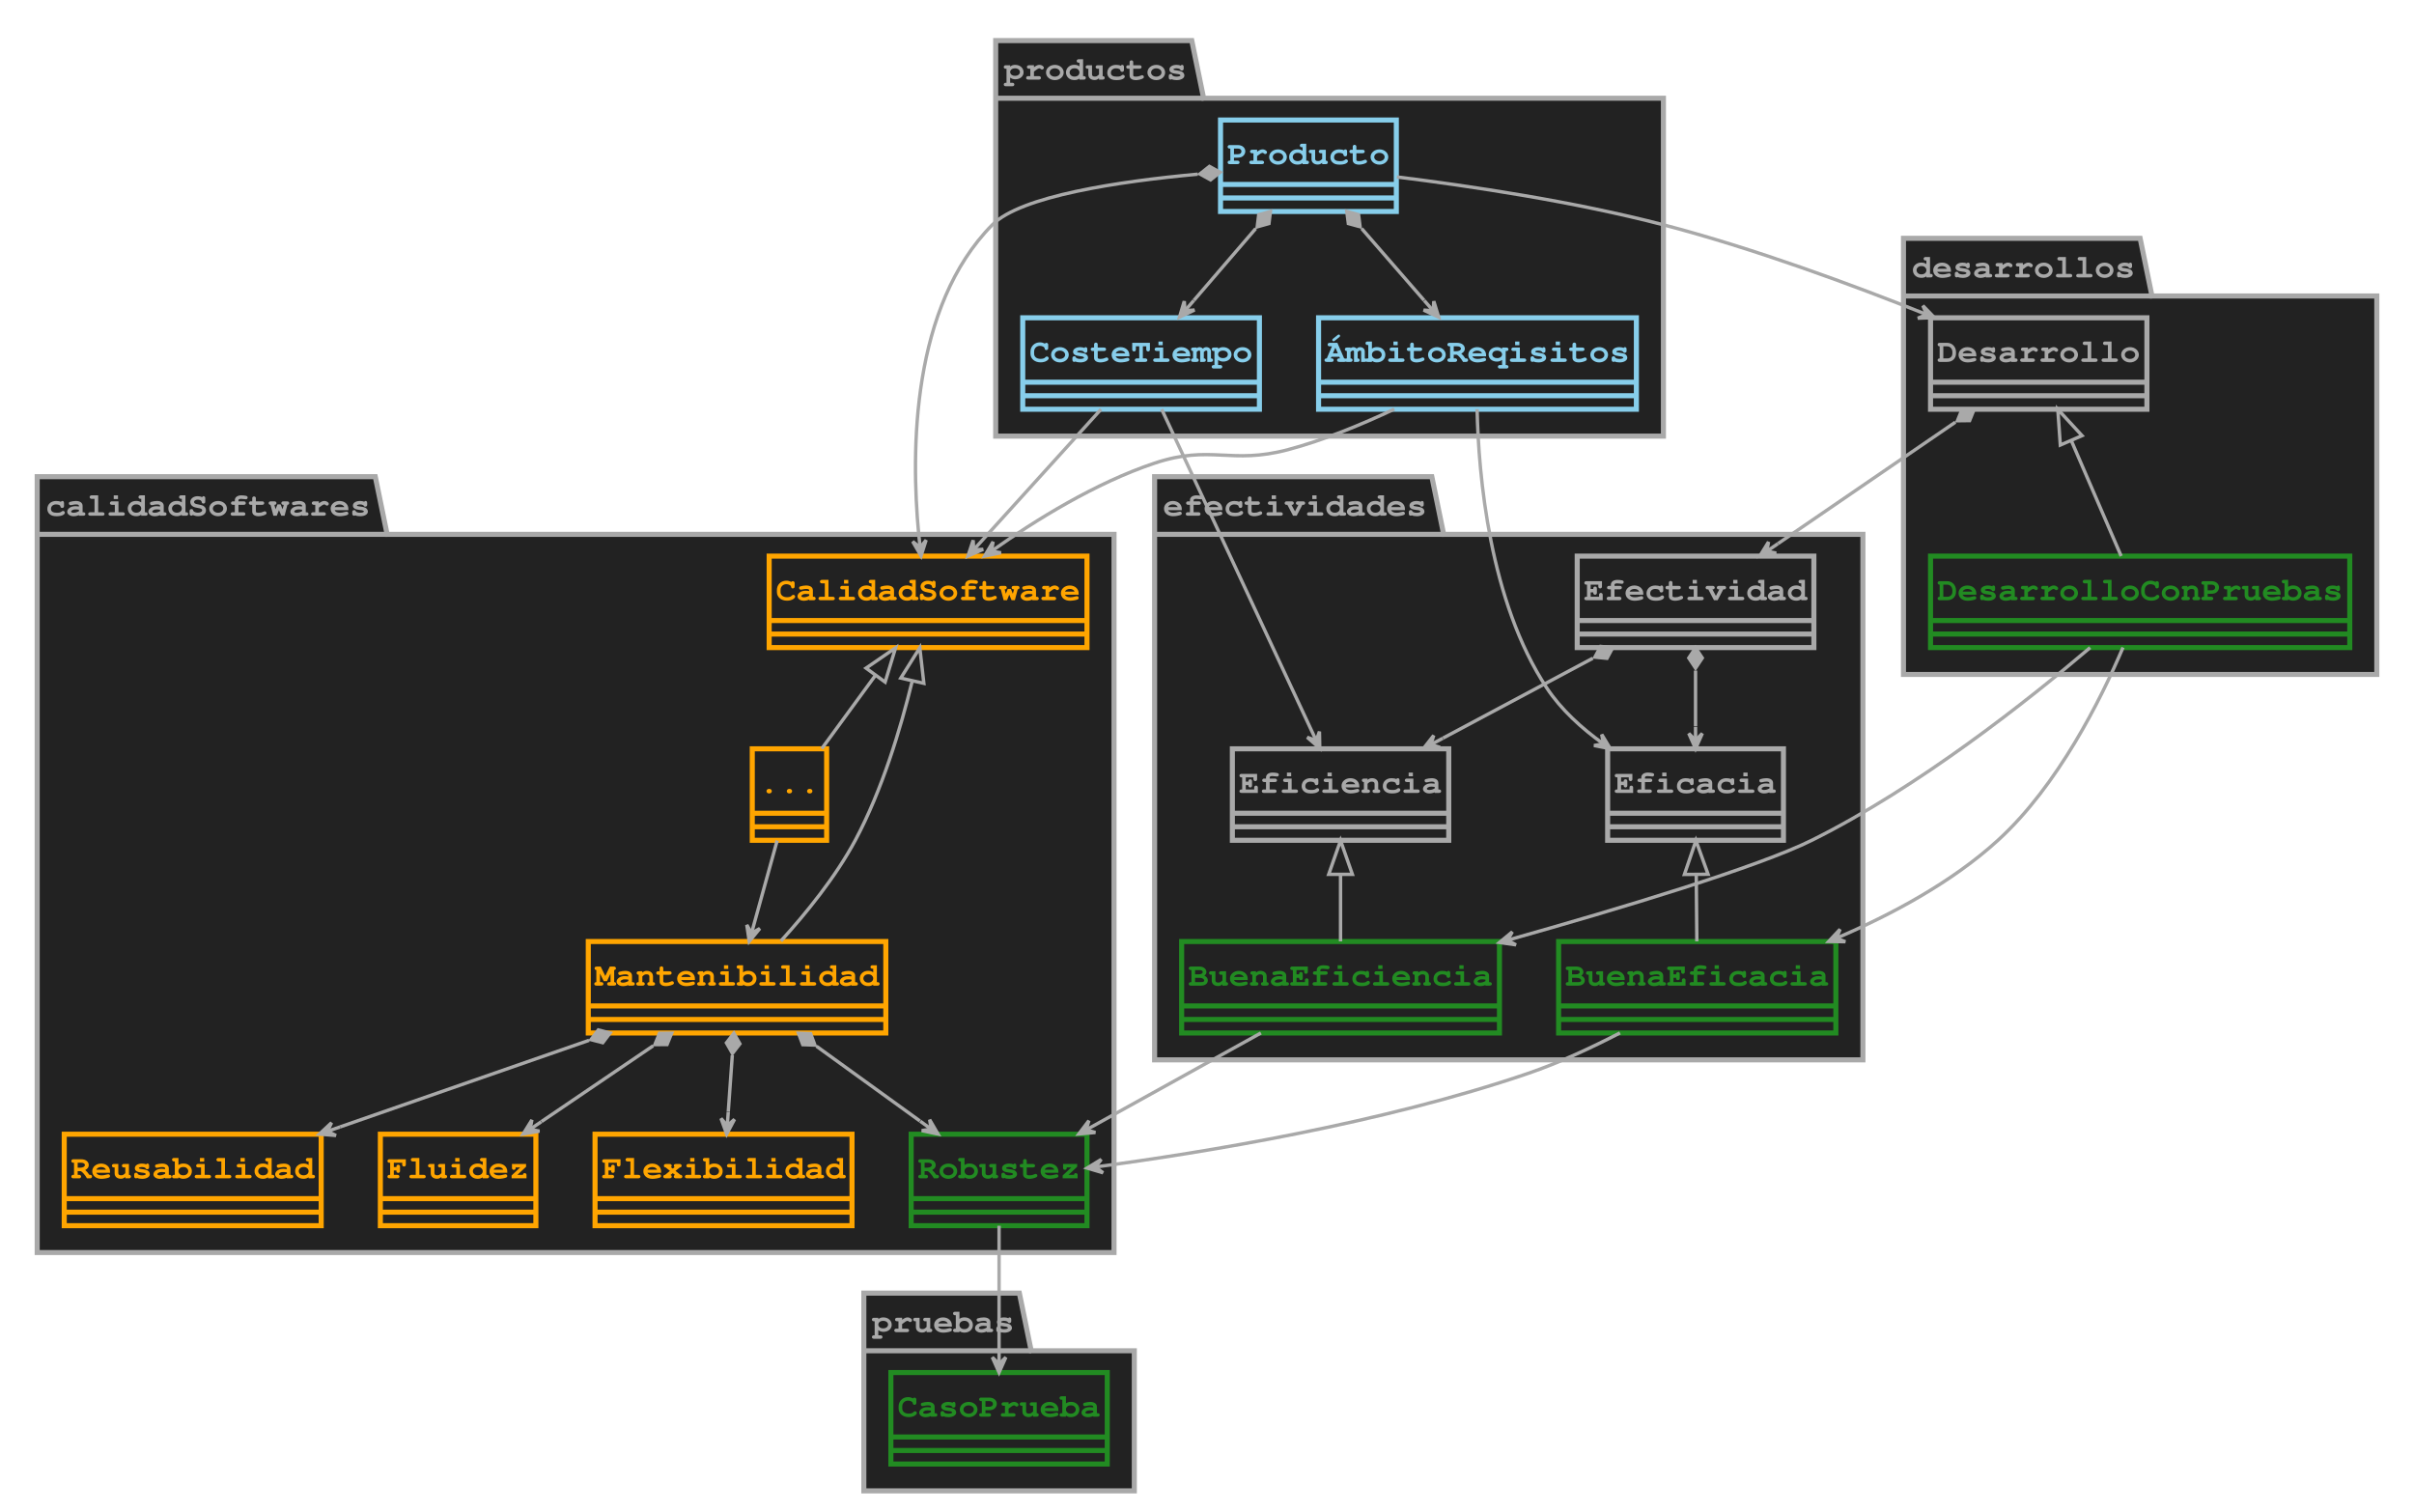
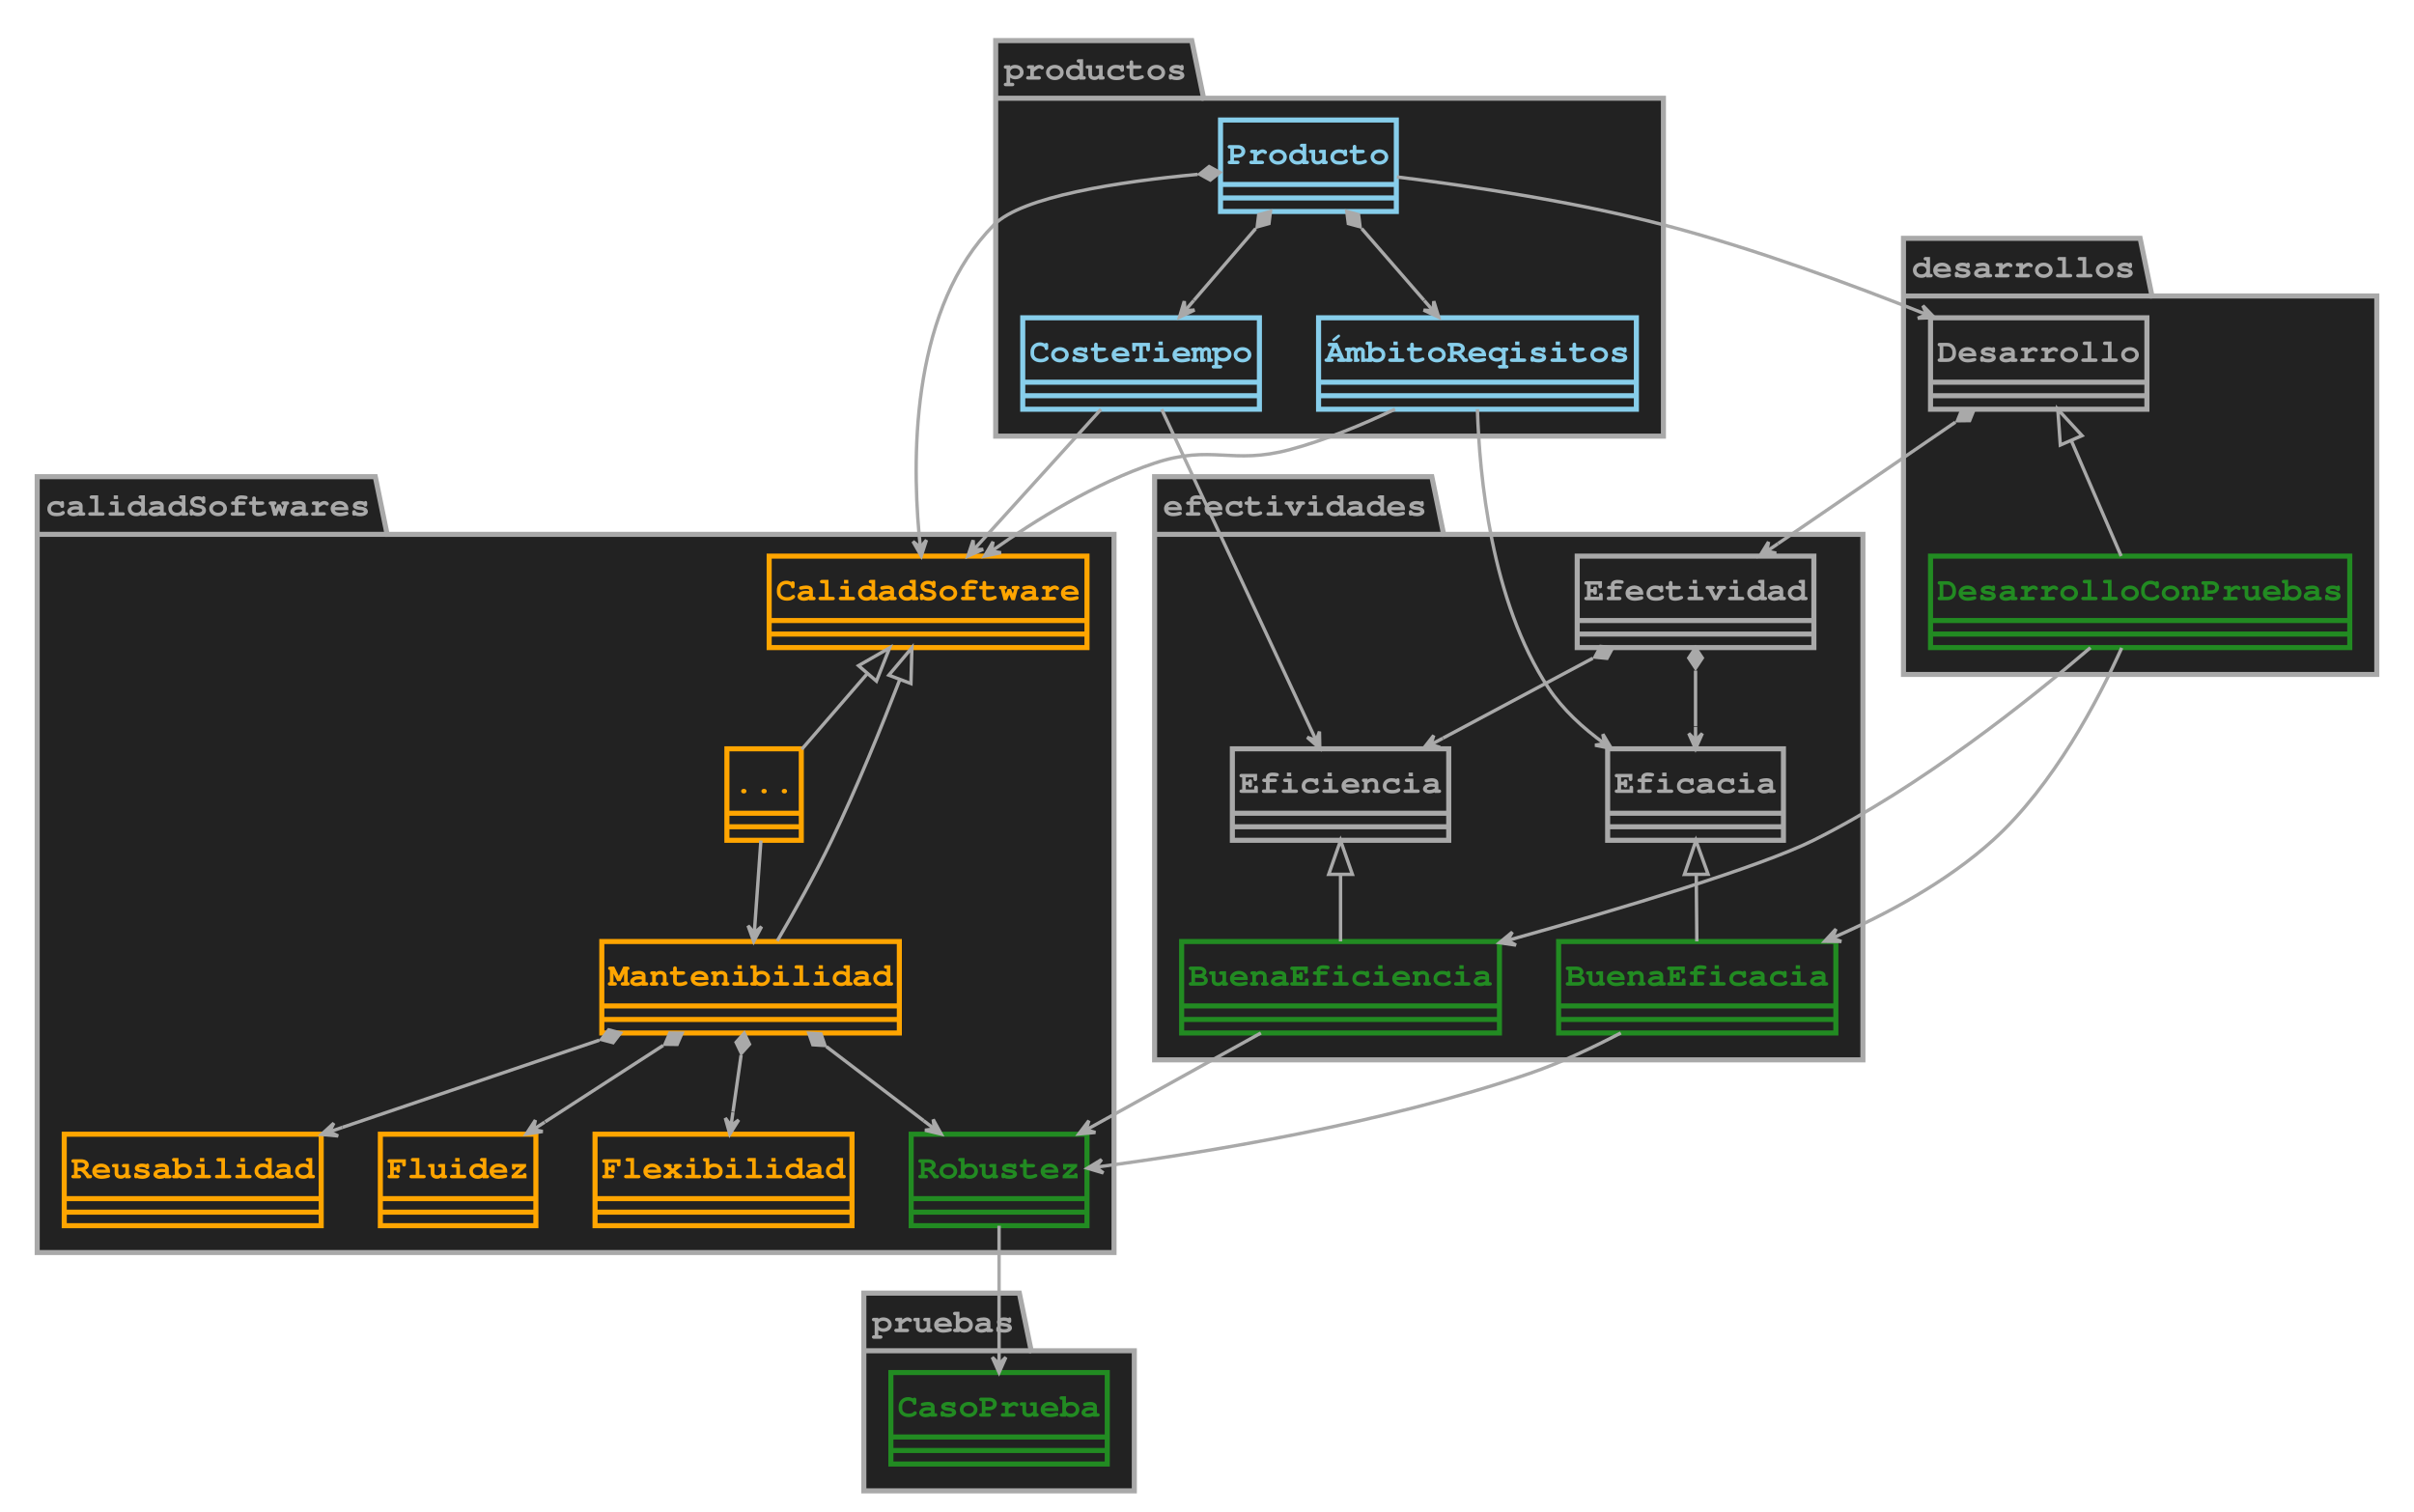
<svg xmlns="http://www.w3.org/2000/svg" contentScriptType="application/ecmascript" contentStyleType="text/css" height="894px" preserveAspectRatio="none" style="width:1428px;height:894px;background:#222222;" version="1.1" viewBox="0 0 1428 894" width="1428px" zoomAndPan="magnify">
  <defs />
  <g>
    <polygon fill="#222222" points="589,24,705,24,712,58.113,984,58.113,984,258,589,258,589,24" style="stroke: #A9A9A9; stroke-width: 3.0;" />
    <line style="stroke: #A9A9A9; stroke-width: 3.0;" x1="589" x2="712" y1="58.113" y2="58.113" />
    <text fill="#A9A9A9" font-family="courier" font-size="20" font-weight="bold" lengthAdjust="spacingAndGlyphs" textLength="108" x="594" y="47.107">productos</text>
    <polygon fill="#222222" points="22,282,222,282,229,316.113,659,316.113,659,741,22,741,22,282" style="stroke: #A9A9A9; stroke-width: 3.0;" />
    <line style="stroke: #A9A9A9; stroke-width: 3.0;" x1="22" x2="229" y1="316.113" y2="316.113" />
    <text fill="#A9A9A9" font-family="courier" font-size="20" font-weight="bold" lengthAdjust="spacingAndGlyphs" textLength="192" x="27" y="305.107">calidadSoftwares</text>
    <polygon fill="#222222" points="1126,141,1266,141,1273,175.113,1406,175.113,1406,399,1126,399,1126,141" style="stroke: #A9A9A9; stroke-width: 3.0;" />
    <line style="stroke: #A9A9A9; stroke-width: 3.0;" x1="1126" x2="1273" y1="175.113" y2="175.113" />
    <text fill="#A9A9A9" font-family="courier" font-size="20" font-weight="bold" lengthAdjust="spacingAndGlyphs" textLength="132" x="1131" y="164.107">desarrollos</text>
    <polygon fill="#222222" points="683,282,847,282,854,316.113,1102,316.113,1102,627,683,627,683,282" style="stroke: #A9A9A9; stroke-width: 3.0;" />
    <line style="stroke: #A9A9A9; stroke-width: 3.0;" x1="683" x2="854" y1="316.113" y2="316.113" />
    <text fill="#A9A9A9" font-family="courier" font-size="20" font-weight="bold" lengthAdjust="spacingAndGlyphs" textLength="156" x="688" y="305.107">efectividades</text>
    <polygon fill="#222222" points="511,765,603,765,610,799.113,671,799.113,671,882,511,882,511,765" style="stroke: #A9A9A9; stroke-width: 3.0;" />
    <line style="stroke: #A9A9A9; stroke-width: 3.0;" x1="511" x2="610" y1="799.113" y2="799.113" />
    <text fill="#A9A9A9" font-family="courier" font-size="20" font-weight="bold" lengthAdjust="spacingAndGlyphs" textLength="84" x="516" y="788.107">pruebas</text>
    <rect fill="#222222" height="54.113" id="Producto" style="stroke: #87CEEB; stroke-width: 3.0;" width="104" x="722" y="71" />
    <text fill="#87CEEB" font-family="courier" font-size="20" font-weight="bold" lengthAdjust="spacingAndGlyphs" textLength="96" x="726" y="97.107">Producto</text>
    <line style="stroke: #87CEEB; stroke-width: 3.0;" x1="723" x2="825" y1="109.113" y2="109.113" />
    <line style="stroke: #87CEEB; stroke-width: 3.0;" x1="723" x2="825" y1="117.113" y2="117.113" />
    <rect fill="#222222" height="54.113" id="ÁmbitoReqisitos" style="stroke: #87CEEB; stroke-width: 3.0;" width="188" x="780" y="188" />
    <text fill="#87CEEB" font-family="courier" font-size="20" font-weight="bold" lengthAdjust="spacingAndGlyphs" textLength="180" x="784" y="214.107">ÁmbitoReqisitos</text>
    <line style="stroke: #87CEEB; stroke-width: 3.0;" x1="781" x2="967" y1="226.113" y2="226.113" />
    <line style="stroke: #87CEEB; stroke-width: 3.0;" x1="781" x2="967" y1="234.113" y2="234.113" />
    <rect fill="#222222" height="54.113" id="CosteTiempo" style="stroke: #87CEEB; stroke-width: 3.0;" width="140" x="605" y="188" />
    <text fill="#87CEEB" font-family="courier" font-size="20" font-weight="bold" lengthAdjust="spacingAndGlyphs" textLength="132" x="609" y="214.107">CosteTiempo</text>
    <line style="stroke: #87CEEB; stroke-width: 3.0;" x1="606" x2="744" y1="226.113" y2="226.113" />
    <line style="stroke: #87CEEB; stroke-width: 3.0;" x1="606" x2="744" y1="234.113" y2="234.113" />
    <rect fill="#222222" height="54.113" id="CalidadSoftware" style="stroke: #FFA500; stroke-width: 3.0;" width="188" x="455" y="329" />
    <text fill="#FFA500" font-family="courier" font-size="20" font-weight="bold" lengthAdjust="spacingAndGlyphs" textLength="180" x="459" y="355.107">CalidadSoftware</text>
    <line style="stroke: #FFA500; stroke-width: 3.0;" x1="456" x2="642" y1="367.113" y2="367.113" />
    <line style="stroke: #FFA500; stroke-width: 3.0;" x1="456" x2="642" y1="375.113" y2="375.113" />
-     <rect fill="#222222" height="54.113" id="X" style="stroke: #FFA500; stroke-width: 3.0;" width="44" x="445" y="443" />
-     <text fill="#FFA500" font-family="courier" font-size="20" font-weight="bold" lengthAdjust="spacingAndGlyphs" textLength="36" x="449" y="469.107">...</text>
-     <line style="stroke: #FFA500; stroke-width: 3.0;" x1="446" x2="488" y1="481.113" y2="481.113" />
-     <line style="stroke: #FFA500; stroke-width: 3.0;" x1="446" x2="488" y1="489.113" y2="489.113" />
-     <rect fill="#222222" height="54.113" id="Mantenibilidad" style="stroke: #FFA500; stroke-width: 3.0;" width="176" x="348" y="557" />
-     <text fill="#FFA500" font-family="courier" font-size="20" font-weight="bold" lengthAdjust="spacingAndGlyphs" textLength="168" x="352" y="583.107">Mantenibilidad</text>
-     <line style="stroke: #FFA500; stroke-width: 3.0;" x1="349" x2="523" y1="595.113" y2="595.113" />
-     <line style="stroke: #FFA500; stroke-width: 3.0;" x1="349" x2="523" y1="603.113" y2="603.113" />
+     <rect fill="#222222" height="54.113" id="X" style="stroke: #FFA500; stroke-width: 3.0;" width="44" x="430" y="443" />
+     <text fill="#FFA500" font-family="courier" font-size="20" font-weight="bold" lengthAdjust="spacingAndGlyphs" textLength="36" x="434" y="469.107">...</text>
+     <line style="stroke: #FFA500; stroke-width: 3.0;" x1="431" x2="473" y1="481.113" y2="481.113" />
+     <line style="stroke: #FFA500; stroke-width: 3.0;" x1="431" x2="473" y1="489.113" y2="489.113" />
+     <rect fill="#222222" height="54.113" id="Mantenibilidad" style="stroke: #FFA500; stroke-width: 3.0;" width="176" x="356" y="557" />
+     <text fill="#FFA500" font-family="courier" font-size="20" font-weight="bold" lengthAdjust="spacingAndGlyphs" textLength="168" x="360" y="583.107">Mantenibilidad</text>
+     <line style="stroke: #FFA500; stroke-width: 3.0;" x1="357" x2="531" y1="595.113" y2="595.113" />
+     <line style="stroke: #FFA500; stroke-width: 3.0;" x1="357" x2="531" y1="603.113" y2="603.113" />
    <rect fill="#222222" height="54.113" id="Fluidez" style="stroke: #FFA500; stroke-width: 3.0;" width="92" x="225" y="671" />
    <text fill="#FFA500" font-family="courier" font-size="20" font-weight="bold" lengthAdjust="spacingAndGlyphs" textLength="84" x="229" y="697.107">Fluidez</text>
    <line style="stroke: #FFA500; stroke-width: 3.0;" x1="226" x2="316" y1="709.113" y2="709.113" />
    <line style="stroke: #FFA500; stroke-width: 3.0;" x1="226" x2="316" y1="717.113" y2="717.113" />
    <rect fill="#222222" height="54.113" id="Flexibilidad" style="stroke: #FFA500; stroke-width: 3.0;" width="152" x="352" y="671" />
    <text fill="#FFA500" font-family="courier" font-size="20" font-weight="bold" lengthAdjust="spacingAndGlyphs" textLength="144" x="356" y="697.107">Flexibilidad</text>
    <line style="stroke: #FFA500; stroke-width: 3.0;" x1="353" x2="503" y1="709.113" y2="709.113" />
    <line style="stroke: #FFA500; stroke-width: 3.0;" x1="353" x2="503" y1="717.113" y2="717.113" />
    <rect fill="#222222" height="54.113" id="Reusabilidad" style="stroke: #FFA500; stroke-width: 3.0;" width="152" x="38" y="671" />
    <text fill="#FFA500" font-family="courier" font-size="20" font-weight="bold" lengthAdjust="spacingAndGlyphs" textLength="144" x="42" y="697.107">Reusabilidad</text>
    <line style="stroke: #FFA500; stroke-width: 3.0;" x1="39" x2="189" y1="709.113" y2="709.113" />
    <line style="stroke: #FFA500; stroke-width: 3.0;" x1="39" x2="189" y1="717.113" y2="717.113" />
    <rect fill="#222222" height="54.113" id="Robustez" style="stroke: #228B22; stroke-width: 3.0;" width="104" x="539" y="671" />
    <text fill="#228B22" font-family="courier" font-size="20" font-weight="bold" lengthAdjust="spacingAndGlyphs" textLength="96" x="543" y="697.107">Robustez</text>
    <line style="stroke: #228B22; stroke-width: 3.0;" x1="540" x2="642" y1="709.113" y2="709.113" />
    <line style="stroke: #228B22; stroke-width: 3.0;" x1="540" x2="642" y1="717.113" y2="717.113" />
    <rect fill="#222222" height="54.113" id="Desarrollo" style="stroke: #A9A9A9; stroke-width: 3.0;" width="128" x="1142" y="188" />
    <text fill="#A9A9A9" font-family="courier" font-size="20" font-weight="bold" lengthAdjust="spacingAndGlyphs" textLength="120" x="1146" y="214.107">Desarrollo</text>
    <line style="stroke: #A9A9A9; stroke-width: 3.0;" x1="1143" x2="1269" y1="226.113" y2="226.113" />
    <line style="stroke: #A9A9A9; stroke-width: 3.0;" x1="1143" x2="1269" y1="234.113" y2="234.113" />
    <rect fill="#222222" height="54.113" id="DesarrolloConPruebas" style="stroke: #228B22; stroke-width: 3.0;" width="248" x="1142" y="329" />
    <text fill="#228B22" font-family="courier" font-size="20" font-weight="bold" lengthAdjust="spacingAndGlyphs" textLength="240" x="1146" y="355.107">DesarrolloConPruebas</text>
    <line style="stroke: #228B22; stroke-width: 3.0;" x1="1143" x2="1389" y1="367.113" y2="367.113" />
    <line style="stroke: #228B22; stroke-width: 3.0;" x1="1143" x2="1389" y1="375.113" y2="375.113" />
    <rect fill="#222222" height="54.113" id="Efectividad" style="stroke: #A9A9A9; stroke-width: 3.0;" width="140" x="933" y="329" />
    <text fill="#A9A9A9" font-family="courier" font-size="20" font-weight="bold" lengthAdjust="spacingAndGlyphs" textLength="132" x="937" y="355.107">Efectividad</text>
    <line style="stroke: #A9A9A9; stroke-width: 3.0;" x1="934" x2="1072" y1="367.113" y2="367.113" />
    <line style="stroke: #A9A9A9; stroke-width: 3.0;" x1="934" x2="1072" y1="375.113" y2="375.113" />
    <rect fill="#222222" height="54.113" id="Eficacia" style="stroke: #A9A9A9; stroke-width: 3.0;" width="104" x="951" y="443" />
    <text fill="#A9A9A9" font-family="courier" font-size="20" font-weight="bold" lengthAdjust="spacingAndGlyphs" textLength="96" x="955" y="469.107">Eficacia</text>
    <line style="stroke: #A9A9A9; stroke-width: 3.0;" x1="952" x2="1054" y1="481.113" y2="481.113" />
    <line style="stroke: #A9A9A9; stroke-width: 3.0;" x1="952" x2="1054" y1="489.113" y2="489.113" />
    <rect fill="#222222" height="54.113" id="BuenaEficacia" style="stroke: #228B22; stroke-width: 3.0;" width="164" x="922" y="557" />
    <text fill="#228B22" font-family="courier" font-size="20" font-weight="bold" lengthAdjust="spacingAndGlyphs" textLength="156" x="926" y="583.107">BuenaEficacia</text>
    <line style="stroke: #228B22; stroke-width: 3.0;" x1="923" x2="1085" y1="595.113" y2="595.113" />
    <line style="stroke: #228B22; stroke-width: 3.0;" x1="923" x2="1085" y1="603.113" y2="603.113" />
    <rect fill="#222222" height="54.113" id="Eficiencia" style="stroke: #A9A9A9; stroke-width: 3.0;" width="128" x="729" y="443" />
    <text fill="#A9A9A9" font-family="courier" font-size="20" font-weight="bold" lengthAdjust="spacingAndGlyphs" textLength="120" x="733" y="469.107">Eficiencia</text>
    <line style="stroke: #A9A9A9; stroke-width: 3.0;" x1="730" x2="856" y1="481.113" y2="481.113" />
    <line style="stroke: #A9A9A9; stroke-width: 3.0;" x1="730" x2="856" y1="489.113" y2="489.113" />
    <rect fill="#222222" height="54.113" id="BuenaEficiencia" style="stroke: #228B22; stroke-width: 3.0;" width="188" x="699" y="557" />
    <text fill="#228B22" font-family="courier" font-size="20" font-weight="bold" lengthAdjust="spacingAndGlyphs" textLength="180" x="703" y="583.107">BuenaEficiencia</text>
    <line style="stroke: #228B22; stroke-width: 3.0;" x1="700" x2="886" y1="595.113" y2="595.113" />
    <line style="stroke: #228B22; stroke-width: 3.0;" x1="700" x2="886" y1="603.113" y2="603.113" />
    <rect fill="#222222" height="54.113" id="CasoPrueba" style="stroke: #228B22; stroke-width: 3.0;" width="128" x="527" y="812" />
    <text fill="#228B22" font-family="courier" font-size="20" font-weight="bold" lengthAdjust="spacingAndGlyphs" textLength="120" x="531" y="838.107">CasoPrueba</text>
    <line style="stroke: #228B22; stroke-width: 3.0;" x1="528" x2="654" y1="850.113" y2="850.113" />
    <line style="stroke: #228B22; stroke-width: 3.0;" x1="528" x2="654" y1="858.113" y2="858.113" />
-     <path d="M517.859,399.534 C507.176,414.125 495.545,430.012 486.105,442.905 " fill="none" id="CalidadSoftware-X" style="stroke: #A9A9A9; stroke-width: 2.0;" />
-     <polygon fill="none" points="512.312,395.261,529.775,383.259,523.608,403.531,512.312,395.261" style="stroke: #A9A9A9; stroke-width: 2.0;" />
-     <path d="M459.732,497.259 C455.223,513.548 449.406,534.567 444.659,551.717 " fill="none" id="X-Mantenibilidad" style="stroke: #A9A9A9; stroke-width: 2.0;" />
-     <polygon fill="#A9A9A9" points="443.223,556.905,449.48,549.299,444.557,552.086,441.77,547.164,443.223,556.905" style="stroke: #A9A9A9; stroke-width: 2.0;" />
-     <path d="M539.619,402.958 C532.732,431.164 521.799,467.422 506,497 C494.299,518.905 476.616,540.571 461.951,556.677 " fill="none" id="CalidadSoftware-Mantenibilidad" style="stroke: #A9A9A9; stroke-width: 2.0;" />
-     <polygon fill="none" points="532.851,401.153,544.111,383.202,546.503,404.257,532.851,401.153" style="stroke: #A9A9A9; stroke-width: 2.0;" />
-     <path d="M386.355,618.698 C365.454,632.885 341.191,649.355 320.325,663.519 " fill="none" id="Mantenibilidad-Fluidez" style="stroke: #A9A9A9; stroke-width: 2.0;" />
-     <polygon fill="#A9A9A9" points="309.443,670.905,319.136,669.16,313.58,668.097,314.644,662.541,309.443,670.905" style="stroke: #A9A9A9; stroke-width: 2.0;" />
-     <line style="stroke: #A9A9A9; stroke-width: 2.0;" x1="313.58" x2="320.199" y1="668.097" y2="663.605" />
-     <polygon fill="#A9A9A9" points="397.315,611.259,390.104,611.319,387.387,617.999,394.597,617.938,397.315,611.259" style="stroke: #A9A9A9; stroke-width: 2.0;" />
-     <path d="M433.198,624.228 C432.421,635.1 431.579,646.9 430.802,657.772 " fill="none" id="Mantenibilidad-Flexibilidad" style="stroke: #A9A9A9; stroke-width: 2.0;" />
-     <polygon fill="#A9A9A9" points="429.864,670.905,434.496,662.213,430.221,665.918,426.516,661.643,429.864,670.905" style="stroke: #A9A9A9; stroke-width: 2.0;" />
-     <line style="stroke: #A9A9A9; stroke-width: 2.0;" x1="430.221" x2="430.791" y1="665.918" y2="657.938" />
-     <polygon fill="#A9A9A9" points="434.124,611.259,429.707,616.959,433.269,623.229,437.687,617.529,434.124,611.259" style="stroke: #A9A9A9; stroke-width: 2.0;" />
-     <path d="M348.491,615.438 C302.748,631.348 246.929,650.764 201.228,666.66 " fill="none" id="Mantenibilidad-Reusabilidad" style="stroke: #A9A9A9; stroke-width: 2.0;" />
-     <polygon fill="#A9A9A9" points="188.929,670.938,198.744,671.759,193.651,669.295,196.115,664.203,188.929,670.938" style="stroke: #A9A9A9; stroke-width: 2.0;" />
-     <line style="stroke: #A9A9A9; stroke-width: 2.0;" x1="193.651" x2="201.207" y1="669.295" y2="666.668" />
-     <polygon fill="#A9A9A9" points="360.912,611.118,353.931,609.312,349.578,615.061,356.559,616.867,360.912,611.118" style="stroke: #A9A9A9; stroke-width: 2.0;" />
-     <path d="M482.949,618.925 C502.348,632.942 524.786,649.155 544.172,663.163 " fill="none" id="Mantenibilidad-Robustez" style="stroke: #A9A9A9; stroke-width: 2.0;" />
-     <polygon fill="#A9A9A9" points="554.887,670.905,549.935,662.392,550.834,667.976,545.249,668.876,554.887,670.905" style="stroke: #A9A9A9; stroke-width: 2.0;" />
-     <line style="stroke: #A9A9A9; stroke-width: 2.0;" x1="550.834" x2="544.35" y1="667.976" y2="663.292" />
-     <polygon fill="#A9A9A9" points="472.341,611.259,474.861,618.015,482.067,618.287,479.547,611.531,472.341,611.259" style="stroke: #A9A9A9; stroke-width: 2.0;" />
-     <path d="M826.351,104.681 C869.185,109.994 931.109,119.202 984,133 C1037.43,146.939 1096.05,168.611 1139.62,186.032 " fill="none" id="Producto-Desarrollo" style="stroke: #A9A9A9; stroke-width: 2.0;" />
-     <polygon fill="#A9A9A9" points="1144.33,187.919,1137.479,180.843,1139.693,186.049,1134.487,188.262,1144.33,187.919" style="stroke: #A9A9A9; stroke-width: 2.0;" />
-     <path d="M805.507,135.233 C817.274,148.766 830.633,164.128 842.409,177.67 " fill="none" id="Producto-ÁmbitoReqisitos" style="stroke: #A9A9A9; stroke-width: 2.0;" />
-     <polygon fill="#A9A9A9" points="851.052,187.61,848.164,178.194,847.771,183.837,842.128,183.444,851.052,187.61" style="stroke: #A9A9A9; stroke-width: 2.0;" />
-     <line style="stroke: #A9A9A9; stroke-width: 2.0;" x1="847.771" x2="842.521" y1="183.837" y2="177.8" />
-     <polygon fill="#A9A9A9" points="796.692,125.095,797.611,132.247,804.566,134.15,803.647,126.998,796.692,125.095" style="stroke: #A9A9A9; stroke-width: 2.0;" />
-     <path d="M742.809,135.233 C731.158,148.766 717.933,164.128 706.276,177.67 " fill="none" id="Producto-CosteTiempo" style="stroke: #A9A9A9; stroke-width: 2.0;" />
-     <polygon fill="#A9A9A9" points="697.718,187.61,706.621,183.399,700.98,183.821,700.559,178.18,697.718,187.61" style="stroke: #A9A9A9; stroke-width: 2.0;" />
-     <line style="stroke: #A9A9A9; stroke-width: 2.0;" x1="700.98" x2="706.2" y1="183.821" y2="177.757" />
-     <polygon fill="#A9A9A9" points="751.535,125.095,744.589,127.032,743.706,134.189,750.652,132.252,751.535,125.095" style="stroke: #A9A9A9; stroke-width: 2.0;" />
-     <path d="M708.534,103.041 C661.606,107.344 603.832,115.994 587,133 C539.229,181.267 538.785,266.217 543.441,315.864 " fill="none" id="Producto-CalidadSoftware" style="stroke: #A9A9A9; stroke-width: 2.0;" />
-     <polygon fill="#A9A9A9" points="544.854,328.871,547.858,319.492,544.314,323.9,539.905,320.356,544.854,328.871" style="stroke: #A9A9A9; stroke-width: 2.0;" />
-     <line style="stroke: #A9A9A9; stroke-width: 2.0;" x1="544.314" x2="543.449" y1="323.9" y2="315.947" />
-     <polygon fill="#A9A9A9" points="721.751,101.914,715.433,98.438,709.794,102.933,716.112,106.409,721.751,101.914" style="stroke: #A9A9A9; stroke-width: 2.0;" />
-     <path d="M824.79,242.049 C805.68,251.067 783.296,260.326 762,266 C727.899,275.086 716.473,262.821 683,274 C648.023,285.681 612.489,307.726 586.809,325.872 " fill="none" id="ÁmbitoReqisitos-CalidadSoftware" style="stroke: #A9A9A9; stroke-width: 2.0;" />
-     <polygon fill="#A9A9A9" points="582.453,328.979,592.102,327.007,586.523,326.075,587.456,320.495,582.453,328.979" style="stroke: #A9A9A9; stroke-width: 2.0;" />
-     <path d="M651.3,242.145 C629.917,265.734 598.478,300.417 576.104,325.1 " fill="none" id="CosteTiempo-CalidadSoftware" style="stroke: #A9A9A9; stroke-width: 2.0;" />
-     <polygon fill="#A9A9A9" points="572.593,328.972,581.601,324.989,575.951,325.267,575.673,319.617,572.593,328.972" style="stroke: #A9A9A9; stroke-width: 2.0;" />
-     <path d="M873.77,242.067 C874.63,281.107 881.048,355.654 915,407 C923.52,419.885 935.712,430.913 948.317,439.94 " fill="none" id="ÁmbitoReqisitos-Eficacia" style="stroke: #A9A9A9; stroke-width: 2.0;" />
-     <polygon fill="#A9A9A9" points="952.603,442.924,947.503,434.498,948.5,440.067,942.932,441.063,952.603,442.924" style="stroke: #A9A9A9; stroke-width: 2.0;" />
-     <path d="M687.184,242.123 C709.089,289.088 755.023,387.574 778.505,437.922 " fill="none" id="CosteTiempo-Eficiencia" style="stroke: #A9A9A9; stroke-width: 2.0;" />
-     <polygon fill="#A9A9A9" points="780.706,442.641,780.525,432.794,778.592,438.11,773.276,436.176,780.706,442.641" style="stroke: #A9A9A9; stroke-width: 2.0;" />
-     <path d="M1156.7,249.755 C1124.85,271.565 1083.57,299.829 1051.82,321.574 " fill="none" id="Desarrollo-Efectividad" style="stroke: #A9A9A9; stroke-width: 2.0;" />
-     <polygon fill="#A9A9A9" points="1041.01,328.972,1050.696,327.189,1045.136,326.148,1046.177,320.588,1041.01,328.972" style="stroke: #A9A9A9; stroke-width: 2.0;" />
-     <line style="stroke: #A9A9A9; stroke-width: 2.0;" x1="1045.136" x2="1051.74" y1="326.148" y2="321.627" />
-     <polygon fill="#A9A9A9" points="1167.82,242.145,1160.609,242.233,1157.918,248.923,1165.128,248.835,1167.82,242.145" style="stroke: #A9A9A9; stroke-width: 2.0;" />
-     <path d="M1225.27,260.645 C1235.01,283.202 1246.48,309.782 1254.77,328.972 " fill="none" id="Desarrollo-DesarrolloConPruebas" style="stroke: #A9A9A9; stroke-width: 2.0;" />
-     <polygon fill="none" points="1218.78,263.281,1217.29,242.145,1231.64,257.733,1218.78,263.281" style="stroke: #A9A9A9; stroke-width: 2.0;" />
-     <path d="M1255.86,383.051 C1242.8,413.728 1217.47,464.596 1182,497 C1154.71,521.931 1118.87,541.106 1086.52,554.956 " fill="none" id="DesarrolloConPruebas-BuenaEficacia" style="stroke: #A9A9A9; stroke-width: 2.0;" />
-     <polygon fill="#A9A9A9" points="1081.77,556.961,1091.618,557.123,1086.372,555.005,1088.489,549.76,1081.77,556.961" style="stroke: #A9A9A9; stroke-width: 2.0;" />
-     <path d="M1236.43,383.127 C1200.02,414.114 1135.2,465.523 1072,497 C1040.05,512.911 958.819,537.342 892.196,556.105 " fill="none" id="DesarrolloConPruebas-BuenaEficiencia" style="stroke: #A9A9A9; stroke-width: 2.0;" />
-     <polygon fill="#A9A9A9" points="887.02,557.559,896.767,558.974,891.833,556.206,894.602,551.273,887.02,557.559" style="stroke: #A9A9A9; stroke-width: 2.0;" />
-     <path d="M1003,396.698 C1003,407.365 1003,418.898 1003,429.552 " fill="none" id="Efectividad-Eficacia" style="stroke: #A9A9A9; stroke-width: 2.0;" />
-     <polygon fill="#A9A9A9" points="1003,442.905,1007,433.905,1003,437.905,999,433.905,1003,442.905" style="stroke: #A9A9A9; stroke-width: 2.0;" />
-     <line style="stroke: #A9A9A9; stroke-width: 2.0;" x1="1003" x2="1003" y1="437.905" y2="429.906" />
-     <polygon fill="#A9A9A9" points="1003,383.259,999,389.259,1003,395.259,1007,389.259,1003,383.259" style="stroke: #A9A9A9; stroke-width: 2.0;" />
-     <path d="M942.192,389.431 C914.353,404.278 881.445,421.829 853.628,436.665 " fill="none" id="Efectividad-Eficiencia" style="stroke: #A9A9A9; stroke-width: 2.0;" />
-     <polygon fill="#A9A9A9" points="842.048,442.841,851.871,442.135,846.46,440.488,848.107,435.076,842.048,442.841" style="stroke: #A9A9A9; stroke-width: 2.0;" />
-     <line style="stroke: #A9A9A9; stroke-width: 2.0;" x1="846.46" x2="853.519" y1="440.488" y2="436.724" />
-     <polygon fill="#A9A9A9" points="954.029,383.118,946.852,382.412,943.441,388.765,950.617,389.471,954.029,383.118" style="stroke: #A9A9A9; stroke-width: 2.0;" />
-     <path d="M1003.414,517.367 C1003.535,530.865 1003.662,545.133 1003.767,556.905 " fill="none" id="Eficacia-BuenaEficacia" style="stroke: #A9A9A9; stroke-width: 2.0;" />
-     <polygon fill="none" points="996.413,517.321,1003.234,497.259,1010.41,517.196,996.413,517.321" style="stroke: #A9A9A9; stroke-width: 2.0;" />
-     <path d="M793,517.367 C793,530.865 793,545.133 793,556.905 " fill="none" id="Eficiencia-BuenaEficiencia" style="stroke: #A9A9A9; stroke-width: 2.0;" />
-     <polygon fill="none" points="786,517.259,793,497.259,800,517.259,786,517.259" style="stroke: #A9A9A9; stroke-width: 2.0;" />
-     <path d="M958.315,611.074 C941.642,619.714 922.365,628.718 904,635 C817.332,664.647 712.041,681.862 648.342,690.336 " fill="none" id="BuenaEficacia-Robustez" style="stroke: #A9A9A9; stroke-width: 2.0;" />
-     <polygon fill="#A9A9A9" points="643.07,691.03,652.514,693.823,648.027,690.379,651.472,685.891,643.07,691.03" style="stroke: #A9A9A9; stroke-width: 2.0;" />
-     <path d="M745.895,611.118 C715.005,628.245 674.602,650.646 642.806,668.276 " fill="none" id="BuenaEficiencia-Robustez" style="stroke: #A9A9A9; stroke-width: 2.0;" />
-     <polygon fill="#A9A9A9" points="638.18,670.841,647.991,669.976,642.553,668.417,644.112,662.979,638.18,670.841" style="stroke: #A9A9A9; stroke-width: 2.0;" />
-     <path d="M591,725.145 C591,748.346 591,782.279 591,806.873 " fill="none" id="Robustez-CasoPrueba" style="stroke: #A9A9A9; stroke-width: 2.0;" />
-     <polygon fill="#A9A9A9" points="591,811.972,595,802.972,591,806.972,587,802.972,591,811.972" style="stroke: #A9A9A9; stroke-width: 2.0;" />
+     <path d="M512.88,398.7 C499.93,413.66 485.7,430.09 474.27,443.29 " fill="none" id="CalidadSoftware-X" style="stroke: #A9A9A9; stroke-width: 2.0;" />
+     <polygon fill="none" points="507.87,393.79,526.26,383.26,518.46,402.96,507.87,393.79" style="stroke: #A9A9A9; stroke-width: 2.0;" />
+     <path d="M450.12,497.26 C448.96,513.55 447.46,534.57 446.23,551.72 " fill="none" id="X-Mantenibilidad" style="stroke: #A9A9A9; stroke-width: 2.0;" />
+     <polygon fill="#A9A9A9" points="445.86,556.91,450.491,548.218,446.216,551.923,442.511,547.648,445.86,556.91" style="stroke: #A9A9A9; stroke-width: 2.0;" />
+     <path d="M532.23,402.17 C521.54,429.9 506.92,465.93 492,497 C482.15,517.5 469.58,539.91 459.77,556.71 " fill="none" id="CalidadSoftware-Mantenibilidad" style="stroke: #A9A9A9; stroke-width: 2.0;" />
+     <polygon fill="none" points="525.78,399.43,539.43,383.22,538.87,404.4,525.78,399.43" style="stroke: #A9A9A9; stroke-width: 2.0;" />
+     <path d="M392.3,618.47 C370.22,632.76 344.52,649.41 322.47,663.68 " fill="none" id="Mantenibilidad-Fluidez" style="stroke: #A9A9A9; stroke-width: 2.0;" />
+     <polygon fill="#A9A9A9" points="311.31,670.91,321.04,669.382,315.509,668.195,316.696,662.664,311.31,670.91" style="stroke: #A9A9A9; stroke-width: 2.0;" />
+     <line style="stroke: #A9A9A9; stroke-width: 2.0;" x1="315.509" x2="322.22" y1="668.195" y2="663.84" />
+     <polygon fill="#A9A9A9" points="403.44,611.26,396.229,611.165,393.369,617.785,400.579,617.88,403.44,611.26" style="stroke: #A9A9A9; stroke-width: 2.0;" />
+     <path d="M438.4,624.23 C436.84,635.1 435.16,646.9 433.6,657.77 " fill="none" id="Mantenibilidad-Flexibilidad" style="stroke: #A9A9A9; stroke-width: 2.0;" />
+     <polygon fill="#A9A9A9" points="431.73,670.91,436.965,662.568,432.439,665.961,429.046,661.434,431.73,670.91" style="stroke: #A9A9A9; stroke-width: 2.0;" />
+     <line style="stroke: #A9A9A9; stroke-width: 2.0;" x1="432.439" x2="433.565" y1="665.961" y2="658.035" />
+     <polygon fill="#A9A9A9" points="440.25,611.26,435.439,616.632,438.547,623.139,443.358,617.767,440.25,611.26" style="stroke: #A9A9A9; stroke-width: 2.0;" />
+     <path d="M354.6,615.34 C307.39,631.36 249.65,650.96 202.57,666.94 " fill="none" id="Mantenibilidad-Reusabilidad" style="stroke: #A9A9A9; stroke-width: 2.0;" />
+     <polygon fill="#A9A9A9" points="190.22,671.13,200.028,672.031,194.956,669.526,197.461,664.454,190.22,671.13" style="stroke: #A9A9A9; stroke-width: 2.0;" />
+     <line style="stroke: #A9A9A9; stroke-width: 2.0;" x1="194.956" x2="202.53" y1="669.526" y2="666.95" />
+     <polygon fill="#A9A9A9" points="367.05,611.12,360.081,609.266,355.69,614.986,362.659,616.84,367.05,611.12" style="stroke: #A9A9A9; stroke-width: 2.0;" />
+     <path d="M488.82,619.15 C507.08,633.06 528.14,649.11 546.38,663 " fill="none" id="Mantenibilidad-Robustez" style="stroke: #A9A9A9; stroke-width: 2.0;" />
+     <polygon fill="#A9A9A9" points="556.75,670.91,552.018,662.272,552.774,667.879,547.168,668.634,556.75,670.91" style="stroke: #A9A9A9; stroke-width: 2.0;" />
+     <line style="stroke: #A9A9A9; stroke-width: 2.0;" x1="552.774" x2="546.41" y1="667.879" y2="663.03" />
+     <polygon fill="#A9A9A9" points="478.46,611.26,480.812,618.077,488.009,618.527,485.657,611.711,478.46,611.26" style="stroke: #A9A9A9; stroke-width: 2.0;" />
+     <path d="M826.35,104.68 C869.19,109.99 931.11,119.2 984,133 C1037.43,146.94 1096.05,168.61 1139.62,186.03 " fill="none" id="Producto-Desarrollo" style="stroke: #A9A9A9; stroke-width: 2.0;" />
+     <polygon fill="#A9A9A9" points="1144.33,187.92,1137.478,180.845,1139.693,186.051,1134.487,188.265,1144.33,187.92" style="stroke: #A9A9A9; stroke-width: 2.0;" />
+     <path d="M805.51,135.23 C817.27,148.77 830.63,164.13 842.41,177.67 " fill="none" id="Producto-ÁmbitoReqisitos" style="stroke: #A9A9A9; stroke-width: 2.0;" />
+     <polygon fill="#A9A9A9" points="851.05,187.61,848.158,178.195,847.767,183.839,842.124,183.448,851.05,187.61" style="stroke: #A9A9A9; stroke-width: 2.0;" />
+     <line style="stroke: #A9A9A9; stroke-width: 2.0;" x1="847.767" x2="842.525" y1="183.839" y2="177.8" />
+     <polygon fill="#A9A9A9" points="796.69,125.1,797.606,132.253,804.561,134.158,803.645,127.005,796.69,125.1" style="stroke: #A9A9A9; stroke-width: 2.0;" />
+     <path d="M742.81,135.23 C731.16,148.77 717.93,164.13 706.28,177.67 " fill="none" id="Producto-CosteTiempo" style="stroke: #A9A9A9; stroke-width: 2.0;" />
+     <polygon fill="#A9A9A9" points="697.72,187.61,706.623,183.399,700.982,183.821,700.56,178.18,697.72,187.61" style="stroke: #A9A9A9; stroke-width: 2.0;" />
+     <line style="stroke: #A9A9A9; stroke-width: 2.0;" x1="700.982" x2="706.2" y1="183.821" y2="177.76" />
+     <polygon fill="#A9A9A9" points="751.54,125.1,744.593,127.032,743.705,134.189,750.652,132.256,751.54,125.1" style="stroke: #A9A9A9; stroke-width: 2.0;" />
+     <path d="M708.46,103.15 C661.87,107.5 604.72,116.16 588,133 C540.11,181.22 539.25,266.19 543.65,315.85 " fill="none" id="Producto-CalidadSoftware" style="stroke: #A9A9A9; stroke-width: 2.0;" />
+     <polygon fill="#A9A9A9" points="544.99,328.86,548.039,319.495,544.473,323.887,540.082,320.321,544.99,328.86" style="stroke: #A9A9A9; stroke-width: 2.0;" />
+     <line style="stroke: #A9A9A9; stroke-width: 2.0;" x1="544.473" x2="543.655" y1="323.887" y2="315.93" />
+     <polygon fill="#A9A9A9" points="721.59,102.01,715.265,98.546,709.635,103.051,715.96,106.516,721.59,102.01" style="stroke: #A9A9A9; stroke-width: 2.0;" />
+     <path d="M825.26,242.07 C806.32,251.09 784.13,260.35 763,266 C728.48,275.24 716.9,262.7 683,274 C648.02,285.66 612.48,307.71 586.8,325.86 " fill="none" id="ÁmbitoReqisitos-CalidadSoftware" style="stroke: #A9A9A9; stroke-width: 2.0;" />
+     <polygon fill="#A9A9A9" points="582.45,328.97,592.097,326.984,586.516,326.06,587.44,320.479,582.45,328.97" style="stroke: #A9A9A9; stroke-width: 2.0;" />
+     <path d="M651.3,242.14 C629.92,265.73 598.48,300.42 576.1,325.1 " fill="none" id="CosteTiempo-CalidadSoftware" style="stroke: #A9A9A9; stroke-width: 2.0;" />
+     <polygon fill="#A9A9A9" points="572.59,328.97,581.592,324.975,575.943,325.261,575.657,319.611,572.59,328.97" style="stroke: #A9A9A9; stroke-width: 2.0;" />
+     <path d="M873.97,242.05 C875.11,281.07 882.02,355.59 916,407 C924.45,419.79 936.52,430.78 948.98,439.81 " fill="none" id="ÁmbitoReqisitos-Eficacia" style="stroke: #A9A9A9; stroke-width: 2.0;" />
+     <polygon fill="#A9A9A9" points="953.22,442.79,948.176,434.331,949.136,439.906,943.561,440.865,953.22,442.79" style="stroke: #A9A9A9; stroke-width: 2.0;" />
+     <path d="M687.18,242.12 C709.09,289.09 755.02,387.57 778.51,437.92 " fill="none" id="CosteTiempo-Eficiencia" style="stroke: #A9A9A9; stroke-width: 2.0;" />
+     <polygon fill="#A9A9A9" points="780.71,442.64,780.527,432.793,778.595,438.109,773.278,436.177,780.71,442.64" style="stroke: #A9A9A9; stroke-width: 2.0;" />
+     <path d="M1156.7,249.75 C1124.85,271.57 1083.57,299.83 1051.82,321.57 " fill="none" id="Desarrollo-Efectividad" style="stroke: #A9A9A9; stroke-width: 2.0;" />
+     <polygon fill="#A9A9A9" points="1041.01,328.97,1050.696,327.188,1045.136,326.146,1046.178,320.586,1041.01,328.97" style="stroke: #A9A9A9; stroke-width: 2.0;" />
+     <line style="stroke: #A9A9A9; stroke-width: 2.0;" x1="1045.136" x2="1051.74" y1="326.146" y2="321.625" />
+     <polygon fill="#A9A9A9" points="1167.82,242.14,1160.61,242.232,1157.921,248.924,1165.132,248.831,1167.82,242.14" style="stroke: #A9A9A9; stroke-width: 2.0;" />
+     <path d="M1225.27,260.65 C1235.01,283.2 1246.48,309.78 1254.77,328.97 " fill="none" id="Desarrollo-DesarrolloConPruebas" style="stroke: #A9A9A9; stroke-width: 2.0;" />
+     <polygon fill="none" points="1218.78,263.28,1217.29,242.14,1231.64,257.73,1218.78,263.28" style="stroke: #A9A9A9; stroke-width: 2.0;" />
+     <path d="M1255.11,383.27 C1241.28,413.93 1214.85,464.54 1179,497 C1151.73,521.69 1116.09,540.91 1084.08,554.86 " fill="none" id="DesarrolloConPruebas-BuenaEficacia" style="stroke: #A9A9A9; stroke-width: 2.0;" />
+     <polygon fill="#A9A9A9" points="1079.39,556.88,1089.238,556.974,1083.978,554.893,1086.06,549.633,1079.39,556.88" style="stroke: #A9A9A9; stroke-width: 2.0;" />
+     <path d="M1236.61,383.15 C1200.42,414.16 1135.97,465.58 1073,497 C1040.9,513.01 959.15,537.49 892.22,556.25 " fill="none" id="DesarrolloConPruebas-BuenaEficiencia" style="stroke: #A9A9A9; stroke-width: 2.0;" />
+     <polygon fill="#A9A9A9" points="887.02,557.7,896.764,559.135,891.836,556.357,894.614,551.429,887.02,557.7" style="stroke: #A9A9A9; stroke-width: 2.0;" />
+     <path d="M1003,396.7 C1003,407.37 1003,418.9 1003,429.55 " fill="none" id="Efectividad-Eficacia" style="stroke: #A9A9A9; stroke-width: 2.0;" />
+     <polygon fill="#A9A9A9" points="1003,442.91,1007,433.91,1003,437.91,999,433.91,1003,442.91" style="stroke: #A9A9A9; stroke-width: 2.0;" />
+     <line style="stroke: #A9A9A9; stroke-width: 2.0;" x1="1003" x2="1003" y1="437.91" y2="429.91" />
+     <polygon fill="#A9A9A9" points="1003,383.26,999,389.26,1003,395.26,1007,389.26,1003,383.26" style="stroke: #A9A9A9; stroke-width: 2.0;" />
+     <path d="M942.19,389.43 C914.35,404.28 881.45,421.83 853.63,436.66 " fill="none" id="Efectividad-Eficiencia" style="stroke: #A9A9A9; stroke-width: 2.0;" />
+     <polygon fill="#A9A9A9" points="842.05,442.84,851.874,442.137,846.462,440.488,848.111,435.077,842.05,442.84" style="stroke: #A9A9A9; stroke-width: 2.0;" />
+     <line style="stroke: #A9A9A9; stroke-width: 2.0;" x1="846.462" x2="853.52" y1="440.488" y2="436.725" />
+     <polygon fill="#A9A9A9" points="954.03,383.12,946.854,382.412,943.44,388.764,950.617,389.472,954.03,383.12" style="stroke: #A9A9A9; stroke-width: 2.0;" />
+     <path d="M1003.41,517.37 C1003.53,530.87 1003.66,545.13 1003.77,556.91 " fill="none" id="Eficacia-BuenaEficacia" style="stroke: #A9A9A9; stroke-width: 2.0;" />
+     <polygon fill="none" points="996.41,517.32,1003.23,497.26,1010.41,517.2,996.41,517.32" style="stroke: #A9A9A9; stroke-width: 2.0;" />
+     <path d="M793,517.37 C793,530.87 793,545.13 793,556.91 " fill="none" id="Eficiencia-BuenaEficiencia" style="stroke: #A9A9A9; stroke-width: 2.0;" />
+     <polygon fill="none" points="786,517.26,793,497.26,800,517.26,786,517.26" style="stroke: #A9A9A9; stroke-width: 2.0;" />
+     <path d="M958.8,611.09 C942.3,619.74 923.21,628.74 905,635 C818.12,664.89 712.47,682.03 648.55,690.43 " fill="none" id="BuenaEficacia-Robustez" style="stroke: #A9A9A9; stroke-width: 2.0;" />
+     <polygon fill="#A9A9A9" points="643.26,691.11,652.7,693.919,648.218,690.467,651.671,685.986,643.26,691.11" style="stroke: #A9A9A9; stroke-width: 2.0;" />
+     <path d="M745.89,611.12 C715,628.24 674.6,650.65 642.81,668.28 " fill="none" id="BuenaEficiencia-Robustez" style="stroke: #A9A9A9; stroke-width: 2.0;" />
+     <polygon fill="#A9A9A9" points="638.18,670.84,647.99,669.966,642.551,668.412,644.105,662.973,638.18,670.84" style="stroke: #A9A9A9; stroke-width: 2.0;" />
+     <path d="M591,725.14 C591,748.35 591,782.28 591,806.87 " fill="none" id="Robustez-CasoPrueba" style="stroke: #A9A9A9; stroke-width: 2.0;" />
+     <polygon fill="#A9A9A9" points="591,811.97,595,802.97,591,806.97,587,802.97,591,811.97" style="stroke: #A9A9A9; stroke-width: 2.0;" />
  </g>
</svg>
